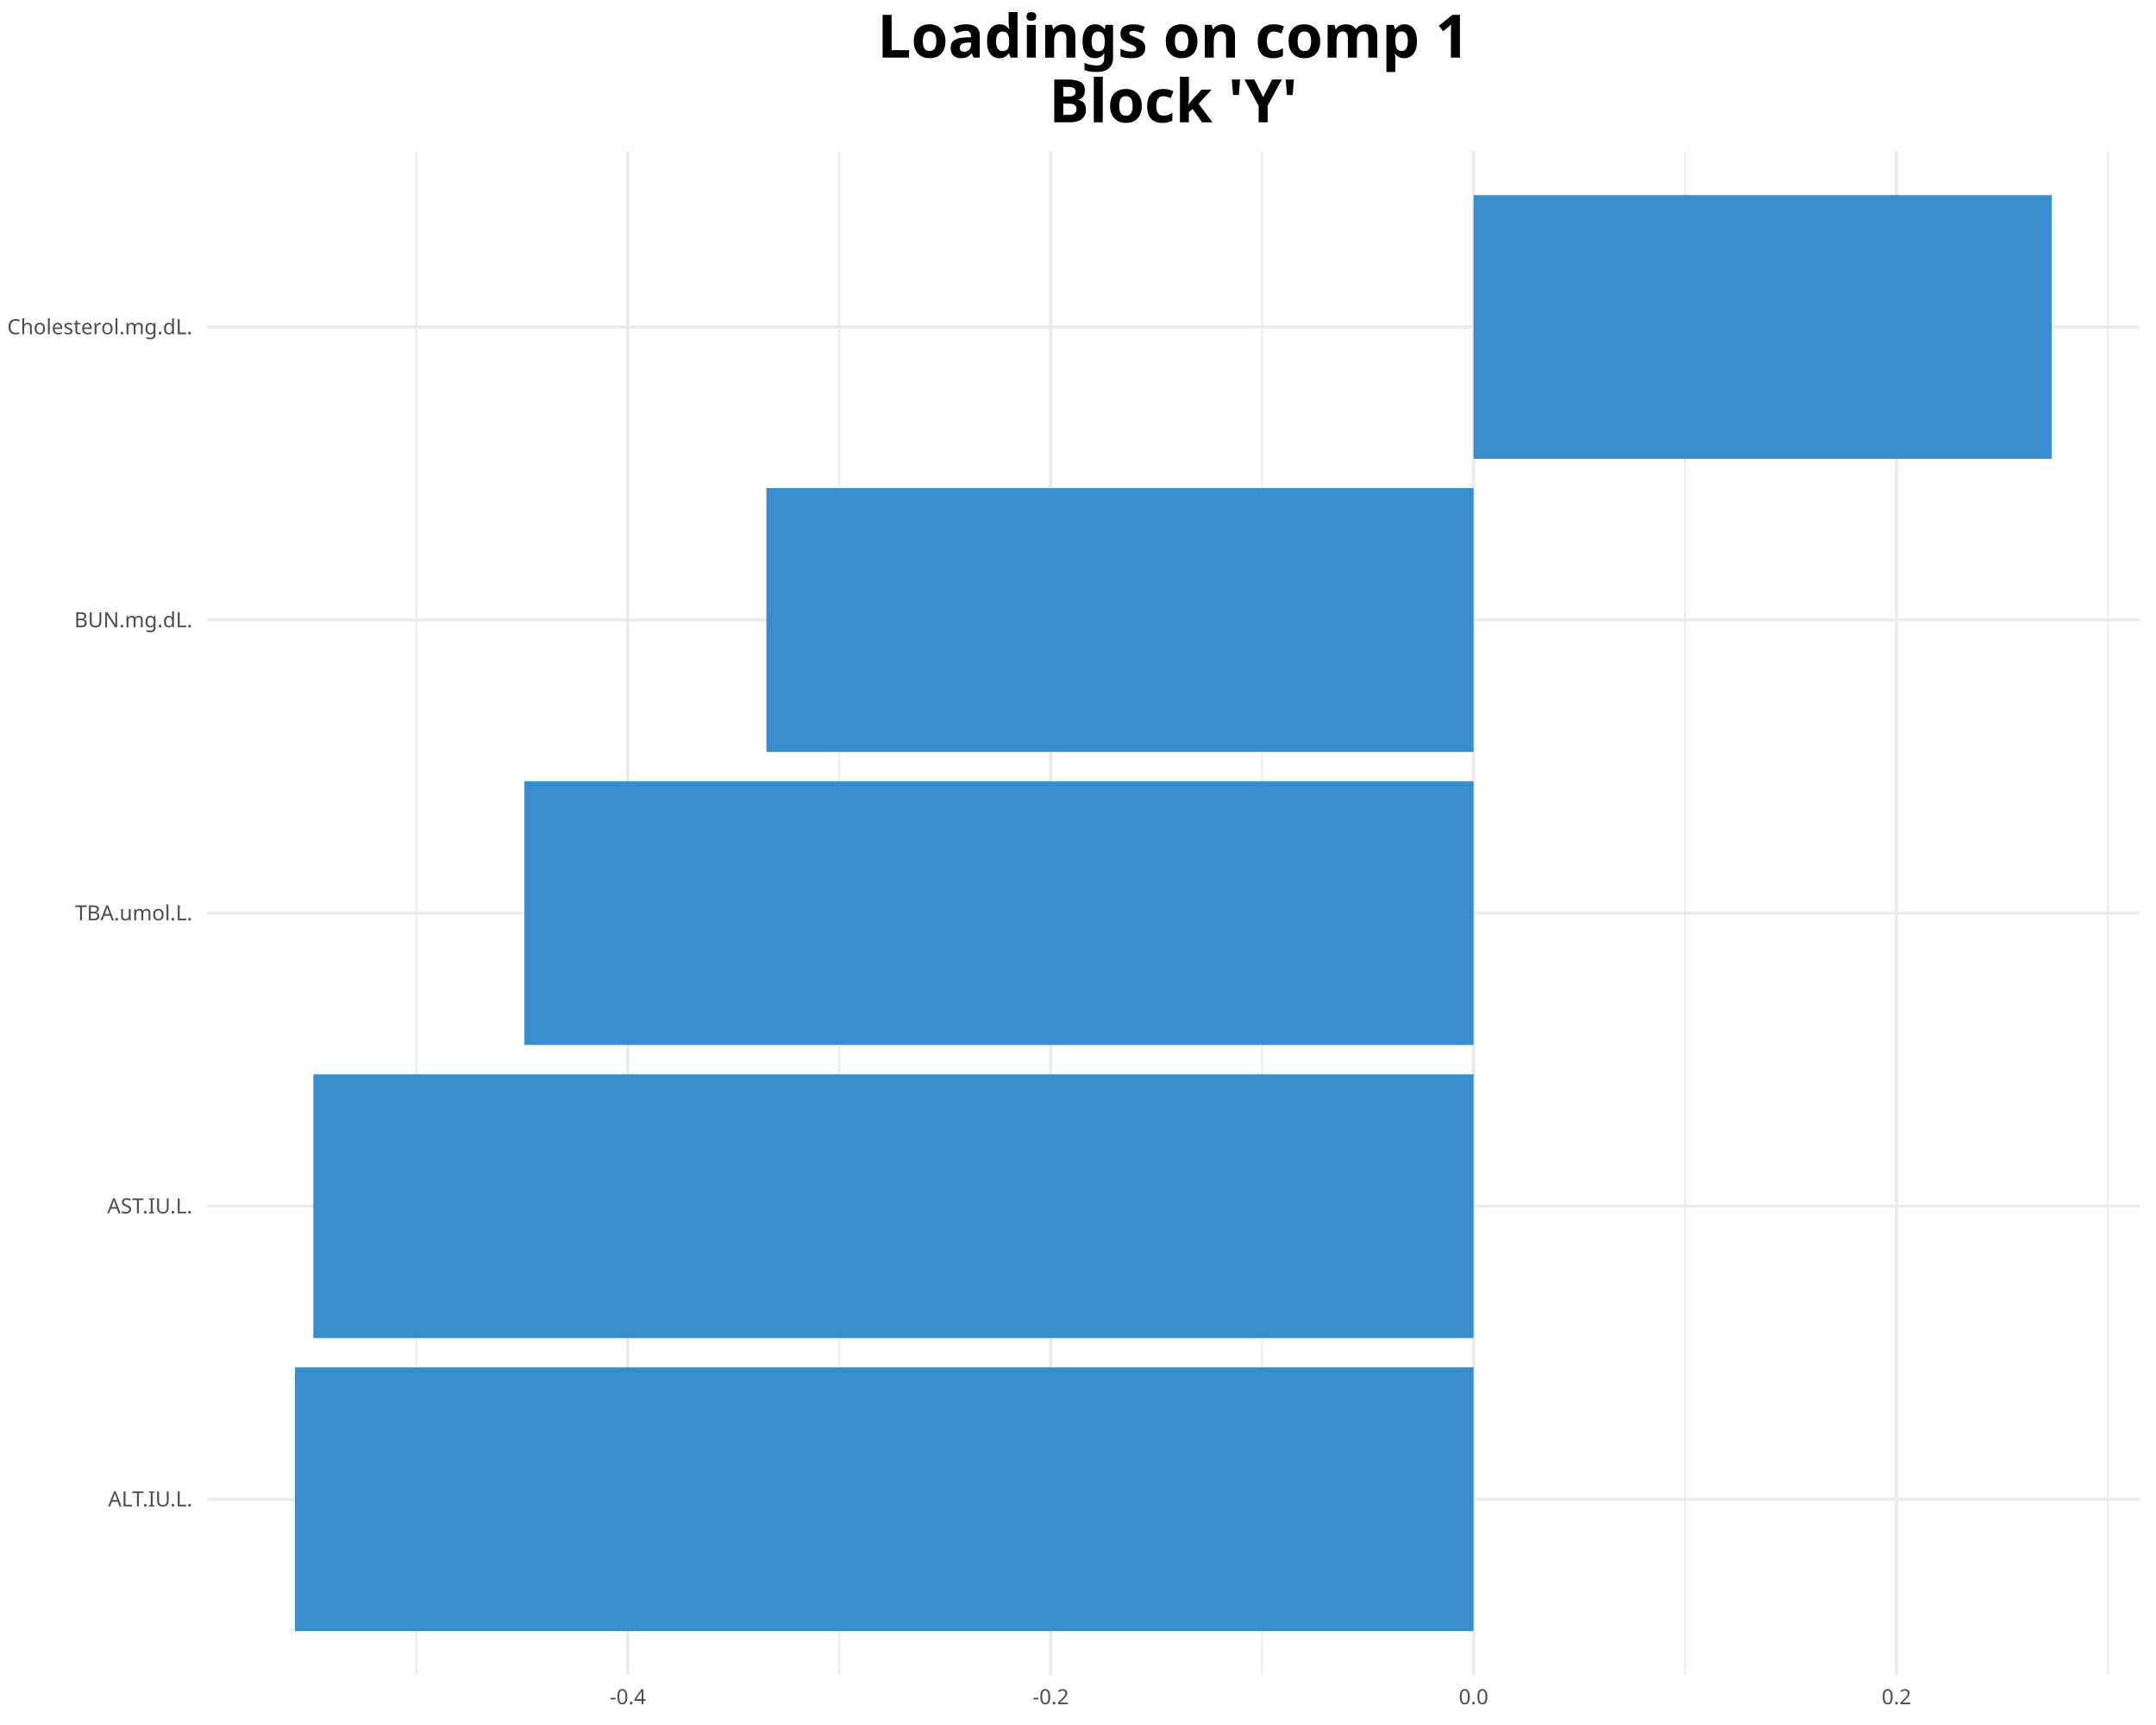
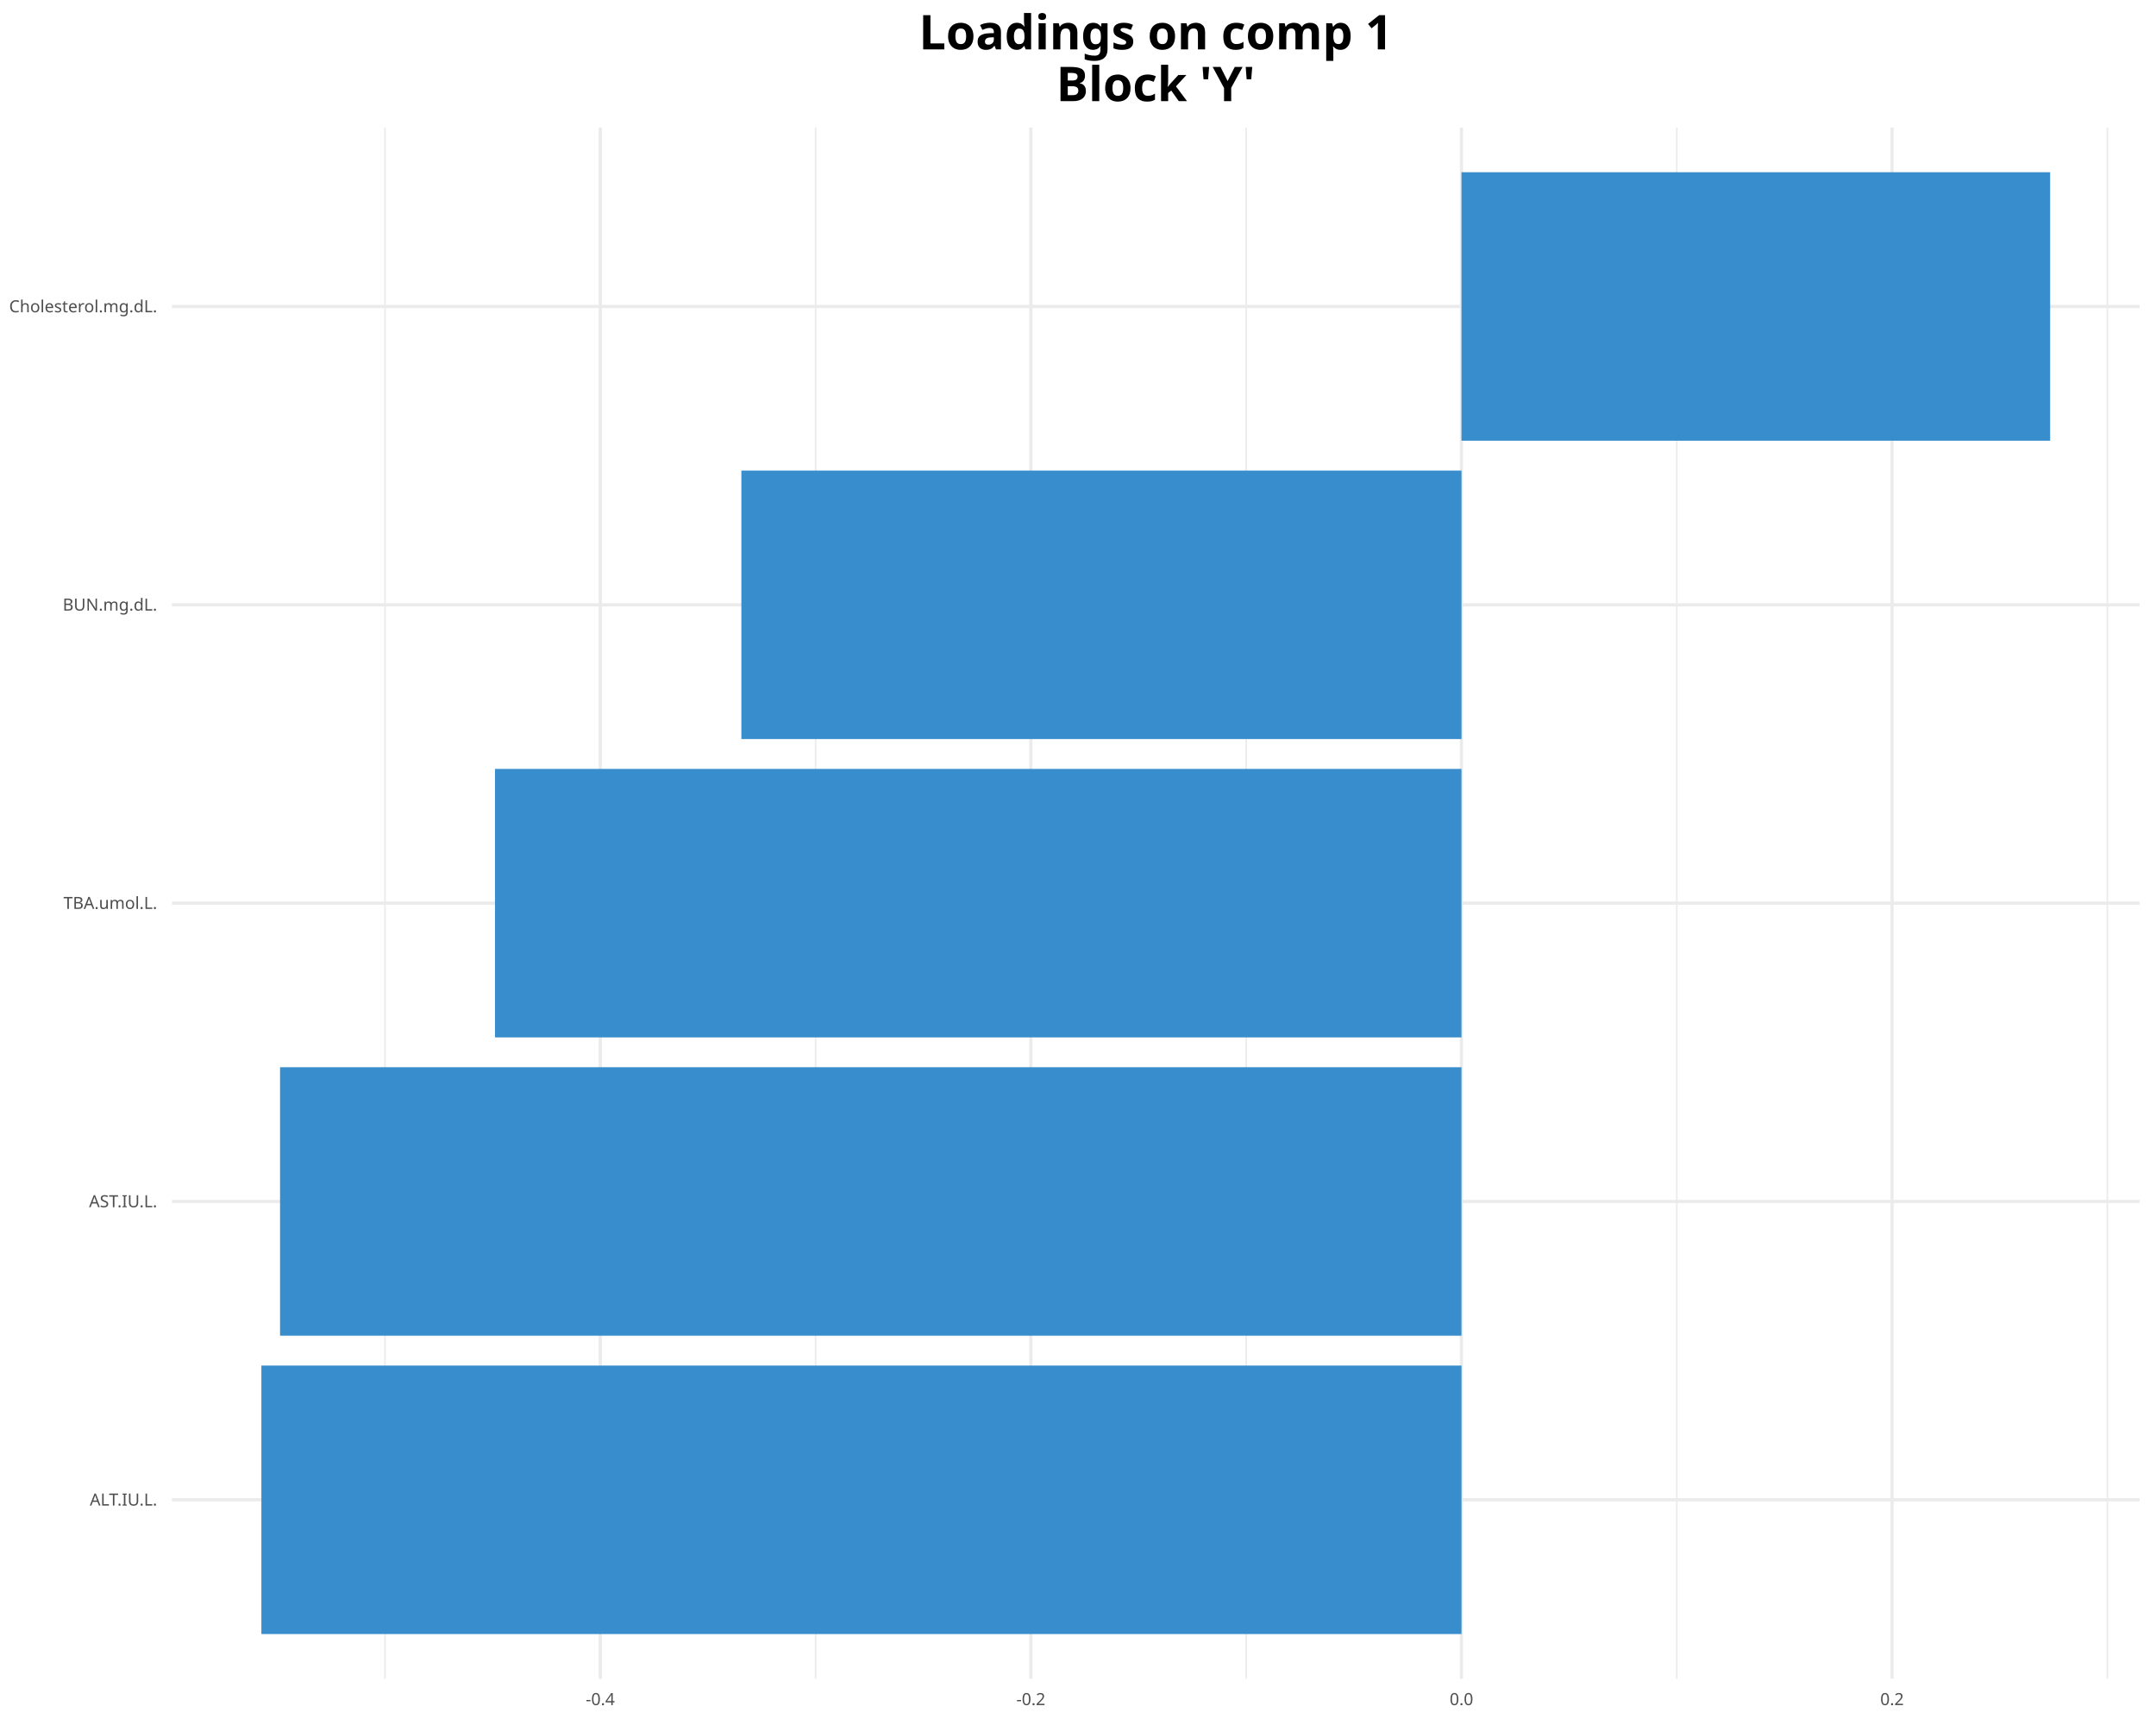
<svg xmlns="http://www.w3.org/2000/svg" class="svglite" data-engine-version="2.0" width="720.00pt" height="576.00pt" viewBox="0 0 720.00 576.00">
  <defs>
    <style type="text/css">
    .svglite line, .svglite polyline, .svglite polygon, .svglite path, .svglite rect, .svglite circle {
      fill: none;
      stroke: #000000;
      stroke-linecap: round;
      stroke-linejoin: round;
      stroke-miterlimit: 10.00;
    }
  </style>
  </defs>
  <rect width="100%" height="100%" style="stroke: none; fill: #FFFFFF;" />
  <defs>
    <clipPath id="cpMC4wMHw3MjAuMDB8MC4wMHw1NzYuMDA=">
      <rect x="0.00" y="0.00" width="720.00" height="576.00" />
    </clipPath>
  </defs>
  <g clip-path="url(#cpMC4wMHw3MjAuMDB8MC4wMHw1NzYuMDA=)">
</g>
  <defs>
-     <clipPath id="cpNjkuMTd8NzE0LjUyfDUwLjQ3fDU1OS4zMg==">
-       <rect x="69.17" y="50.47" width="645.35" height="508.84" />
+     <clipPath id="cpNTcuNDJ8NzE0LjUyfDQyLjU3fDU2MC41Nw==">
+       <rect x="57.42" y="42.57" width="657.10" height="518.00" />
    </clipPath>
  </defs>
-   <g clip-path="url(#cpNjkuMTd8NzE0LjUyfDUwLjQ3fDU1OS4zMg==)">
-     <polyline points="139.05,559.32 139.05,50.47 " style="stroke-width: 0.53; stroke: #EBEBEB; stroke-linecap: butt;" />
-     <polyline points="280.27,559.32 280.27,50.47 " style="stroke-width: 0.53; stroke: #EBEBEB; stroke-linecap: butt;" />
-     <polyline points="421.50,559.32 421.50,50.47 " style="stroke-width: 0.53; stroke: #EBEBEB; stroke-linecap: butt;" />
-     <polyline points="562.72,559.32 562.72,50.47 " style="stroke-width: 0.53; stroke: #EBEBEB; stroke-linecap: butt;" />
-     <polyline points="703.95,559.32 703.95,50.47 " style="stroke-width: 0.53; stroke: #EBEBEB; stroke-linecap: butt;" />
-     <polyline points="69.17,500.61 714.52,500.61 " style="stroke-width: 1.07; stroke: #EBEBEB; stroke-linecap: butt;" />
-     <polyline points="69.17,402.75 714.52,402.75 " style="stroke-width: 1.07; stroke: #EBEBEB; stroke-linecap: butt;" />
-     <polyline points="69.17,304.90 714.52,304.90 " style="stroke-width: 1.07; stroke: #EBEBEB; stroke-linecap: butt;" />
-     <polyline points="69.17,207.04 714.52,207.04 " style="stroke-width: 1.07; stroke: #EBEBEB; stroke-linecap: butt;" />
-     <polyline points="69.17,109.19 714.52,109.19 " style="stroke-width: 1.07; stroke: #EBEBEB; stroke-linecap: butt;" />
-     <polyline points="209.66,559.32 209.66,50.47 " style="stroke-width: 1.07; stroke: #EBEBEB; stroke-linecap: butt;" />
-     <polyline points="350.89,559.32 350.89,50.47 " style="stroke-width: 1.07; stroke: #EBEBEB; stroke-linecap: butt;" />
-     <polyline points="492.11,559.32 492.11,50.47 " style="stroke-width: 1.07; stroke: #EBEBEB; stroke-linecap: butt;" />
-     <polyline points="633.34,559.32 633.34,50.47 " style="stroke-width: 1.07; stroke: #EBEBEB; stroke-linecap: butt;" />
-     <rect x="98.50" y="456.57" width="393.61" height="88.07" style="stroke-width: 1.07; stroke: none; stroke-linecap: butt; stroke-linejoin: miter; fill: #388ECC;" />
-     <rect x="104.63" y="358.72" width="387.48" height="88.07" style="stroke-width: 1.07; stroke: none; stroke-linecap: butt; stroke-linejoin: miter; fill: #388ECC;" />
-     <rect x="175.12" y="260.86" width="316.99" height="88.07" style="stroke-width: 1.07; stroke: none; stroke-linecap: butt; stroke-linejoin: miter; fill: #388ECC;" />
-     <rect x="255.93" y="163.01" width="236.18" height="88.07" style="stroke-width: 1.07; stroke: none; stroke-linecap: butt; stroke-linejoin: miter; fill: #388ECC;" />
-     <rect x="492.11" y="65.15" width="193.08" height="88.07" style="stroke-width: 1.07; stroke: none; stroke-linecap: butt; stroke-linejoin: miter; fill: #388ECC;" />
+   <g clip-path="url(#cpNTcuNDJ8NzE0LjUyfDQyLjU3fDU2MC41Nw==)">
+     <polyline points="128.57,560.57 128.57,42.57 " style="stroke-width: 0.53; stroke: #EBEBEB; stroke-linecap: butt;" />
+     <polyline points="272.37,560.57 272.37,42.57 " style="stroke-width: 0.53; stroke: #EBEBEB; stroke-linecap: butt;" />
+     <polyline points="416.16,560.57 416.16,42.57 " style="stroke-width: 0.53; stroke: #EBEBEB; stroke-linecap: butt;" />
+     <polyline points="559.96,560.57 559.96,42.57 " style="stroke-width: 0.53; stroke: #EBEBEB; stroke-linecap: butt;" />
+     <polyline points="703.76,560.57 703.76,42.57 " style="stroke-width: 0.53; stroke: #EBEBEB; stroke-linecap: butt;" />
+     <polyline points="57.42,500.80 714.52,500.80 " style="stroke-width: 1.07; stroke: #EBEBEB; stroke-linecap: butt;" />
+     <polyline points="57.42,401.19 714.52,401.19 " style="stroke-width: 1.07; stroke: #EBEBEB; stroke-linecap: butt;" />
+     <polyline points="57.42,301.57 714.52,301.57 " style="stroke-width: 1.07; stroke: #EBEBEB; stroke-linecap: butt;" />
+     <polyline points="57.42,201.96 714.52,201.96 " style="stroke-width: 1.07; stroke: #EBEBEB; stroke-linecap: butt;" />
+     <polyline points="57.42,102.34 714.52,102.34 " style="stroke-width: 1.07; stroke: #EBEBEB; stroke-linecap: butt;" />
+     <polyline points="200.47,560.57 200.47,42.57 " style="stroke-width: 1.07; stroke: #EBEBEB; stroke-linecap: butt;" />
+     <polyline points="344.26,560.57 344.26,42.57 " style="stroke-width: 1.07; stroke: #EBEBEB; stroke-linecap: butt;" />
+     <polyline points="488.06,560.57 488.06,42.57 " style="stroke-width: 1.07; stroke: #EBEBEB; stroke-linecap: butt;" />
+     <polyline points="631.86,560.57 631.86,42.57 " style="stroke-width: 1.07; stroke: #EBEBEB; stroke-linecap: butt;" />
+     <rect x="87.29" y="455.98" width="400.78" height="89.65" style="stroke-width: 1.07; stroke: none; stroke-linecap: butt; stroke-linejoin: miter; fill: #388ECC;" />
+     <rect x="93.52" y="356.36" width="394.54" height="89.65" style="stroke-width: 1.07; stroke: none; stroke-linecap: butt; stroke-linejoin: miter; fill: #388ECC;" />
+     <rect x="165.30" y="256.75" width="322.76" height="89.65" style="stroke-width: 1.07; stroke: none; stroke-linecap: butt; stroke-linejoin: miter; fill: #388ECC;" />
+     <rect x="247.58" y="157.13" width="240.49" height="89.65" style="stroke-width: 1.07; stroke: none; stroke-linecap: butt; stroke-linejoin: miter; fill: #388ECC;" />
+     <rect x="488.06" y="57.51" width="196.59" height="89.65" style="stroke-width: 1.07; stroke: none; stroke-linecap: butt; stroke-linejoin: miter; fill: #388ECC;" />
  </g>
  <g clip-path="url(#cpMC4wMHw3MjAuMDB8MC4wMHw1NzYuMDA=)">
-     <text x="64.24" y="503.01" text-anchor="end" style="font-size: 7.00px; fill: #4D4D4D; font-family: sans;" textLength="29.57px" lengthAdjust="spacingAndGlyphs">ALT.IU.L.</text>
-     <text x="64.24" y="405.16" text-anchor="end" style="font-size: 7.00px; fill: #4D4D4D; font-family: sans;" textLength="30.34px" lengthAdjust="spacingAndGlyphs">AST.IU.L.</text>
-     <text x="64.24" y="307.31" text-anchor="end" style="font-size: 7.00px; fill: #4D4D4D; font-family: sans;" textLength="38.52px" lengthAdjust="spacingAndGlyphs">TBA.umol.L.</text>
-     <text x="64.24" y="209.45" text-anchor="end" style="font-size: 7.00px; fill: #4D4D4D; font-family: sans;" textLength="38.13px" lengthAdjust="spacingAndGlyphs">BUN.mg.dL.</text>
-     <text x="64.24" y="111.60" text-anchor="end" style="font-size: 7.00px; fill: #4D4D4D; font-family: sans;" textLength="58.76px" lengthAdjust="spacingAndGlyphs">Cholesterol.mg.dL.</text>
-     <text x="209.66" y="569.07" text-anchor="middle" style="font-size: 7.00px; fill: #4D4D4D; font-family: sans;" textLength="12.06px" lengthAdjust="spacingAndGlyphs">-0.4</text>
-     <text x="350.89" y="569.07" text-anchor="middle" style="font-size: 7.00px; fill: #4D4D4D; font-family: sans;" textLength="12.06px" lengthAdjust="spacingAndGlyphs">-0.2</text>
-     <text x="492.11" y="569.07" text-anchor="middle" style="font-size: 7.00px; fill: #4D4D4D; font-family: sans;" textLength="9.73px" lengthAdjust="spacingAndGlyphs">0.0</text>
-     <text x="633.34" y="569.07" text-anchor="middle" style="font-size: 7.00px; fill: #4D4D4D; font-family: sans;" textLength="9.73px" lengthAdjust="spacingAndGlyphs">0.2</text>
-     <text x="391.84" y="19.24" text-anchor="middle" style="font-size: 20.00px; font-weight: bold; font-family: sans;" textLength="180.16px" lengthAdjust="spacingAndGlyphs">Loadings on comp 1</text>
-     <text x="391.84" y="40.84" text-anchor="middle" style="font-size: 20.00px; font-weight: bold; font-family: sans;" textLength="75.46px" lengthAdjust="spacingAndGlyphs">Block 'Y'</text>
+     <text x="52.49" y="502.73" text-anchor="end" style="font-size: 5.60px; fill: #4D4D4D; font-family: sans;" textLength="23.65px" lengthAdjust="spacingAndGlyphs">ALT.IU.L.</text>
+     <text x="52.49" y="403.11" text-anchor="end" style="font-size: 5.60px; fill: #4D4D4D; font-family: sans;" textLength="24.28px" lengthAdjust="spacingAndGlyphs">AST.IU.L.</text>
+     <text x="52.49" y="303.50" text-anchor="end" style="font-size: 5.60px; fill: #4D4D4D; font-family: sans;" textLength="30.81px" lengthAdjust="spacingAndGlyphs">TBA.umol.L.</text>
+     <text x="52.49" y="203.88" text-anchor="end" style="font-size: 5.60px; fill: #4D4D4D; font-family: sans;" textLength="30.51px" lengthAdjust="spacingAndGlyphs">BUN.mg.dL.</text>
+     <text x="52.49" y="104.27" text-anchor="end" style="font-size: 5.60px; fill: #4D4D4D; font-family: sans;" textLength="47.01px" lengthAdjust="spacingAndGlyphs">Cholesterol.mg.dL.</text>
+     <text x="200.47" y="569.36" text-anchor="middle" style="font-size: 5.60px; fill: #4D4D4D; font-family: sans;" textLength="9.65px" lengthAdjust="spacingAndGlyphs">-0.4</text>
+     <text x="344.26" y="569.36" text-anchor="middle" style="font-size: 5.60px; fill: #4D4D4D; font-family: sans;" textLength="9.65px" lengthAdjust="spacingAndGlyphs">-0.2</text>
+     <text x="488.06" y="569.36" text-anchor="middle" style="font-size: 5.60px; fill: #4D4D4D; font-family: sans;" textLength="7.79px" lengthAdjust="spacingAndGlyphs">0.0</text>
+     <text x="631.86" y="569.36" text-anchor="middle" style="font-size: 5.60px; fill: #4D4D4D; font-family: sans;" textLength="7.79px" lengthAdjust="spacingAndGlyphs">0.2</text>
+     <text x="385.97" y="16.49" text-anchor="middle" style="font-size: 16.00px; font-weight: bold; font-family: sans;" textLength="144.12px" lengthAdjust="spacingAndGlyphs">Loadings on comp 1</text>
+     <text x="385.97" y="33.77" text-anchor="middle" style="font-size: 16.00px; font-weight: bold; font-family: sans;" textLength="60.36px" lengthAdjust="spacingAndGlyphs">Block 'Y'</text>
  </g>
</svg>
